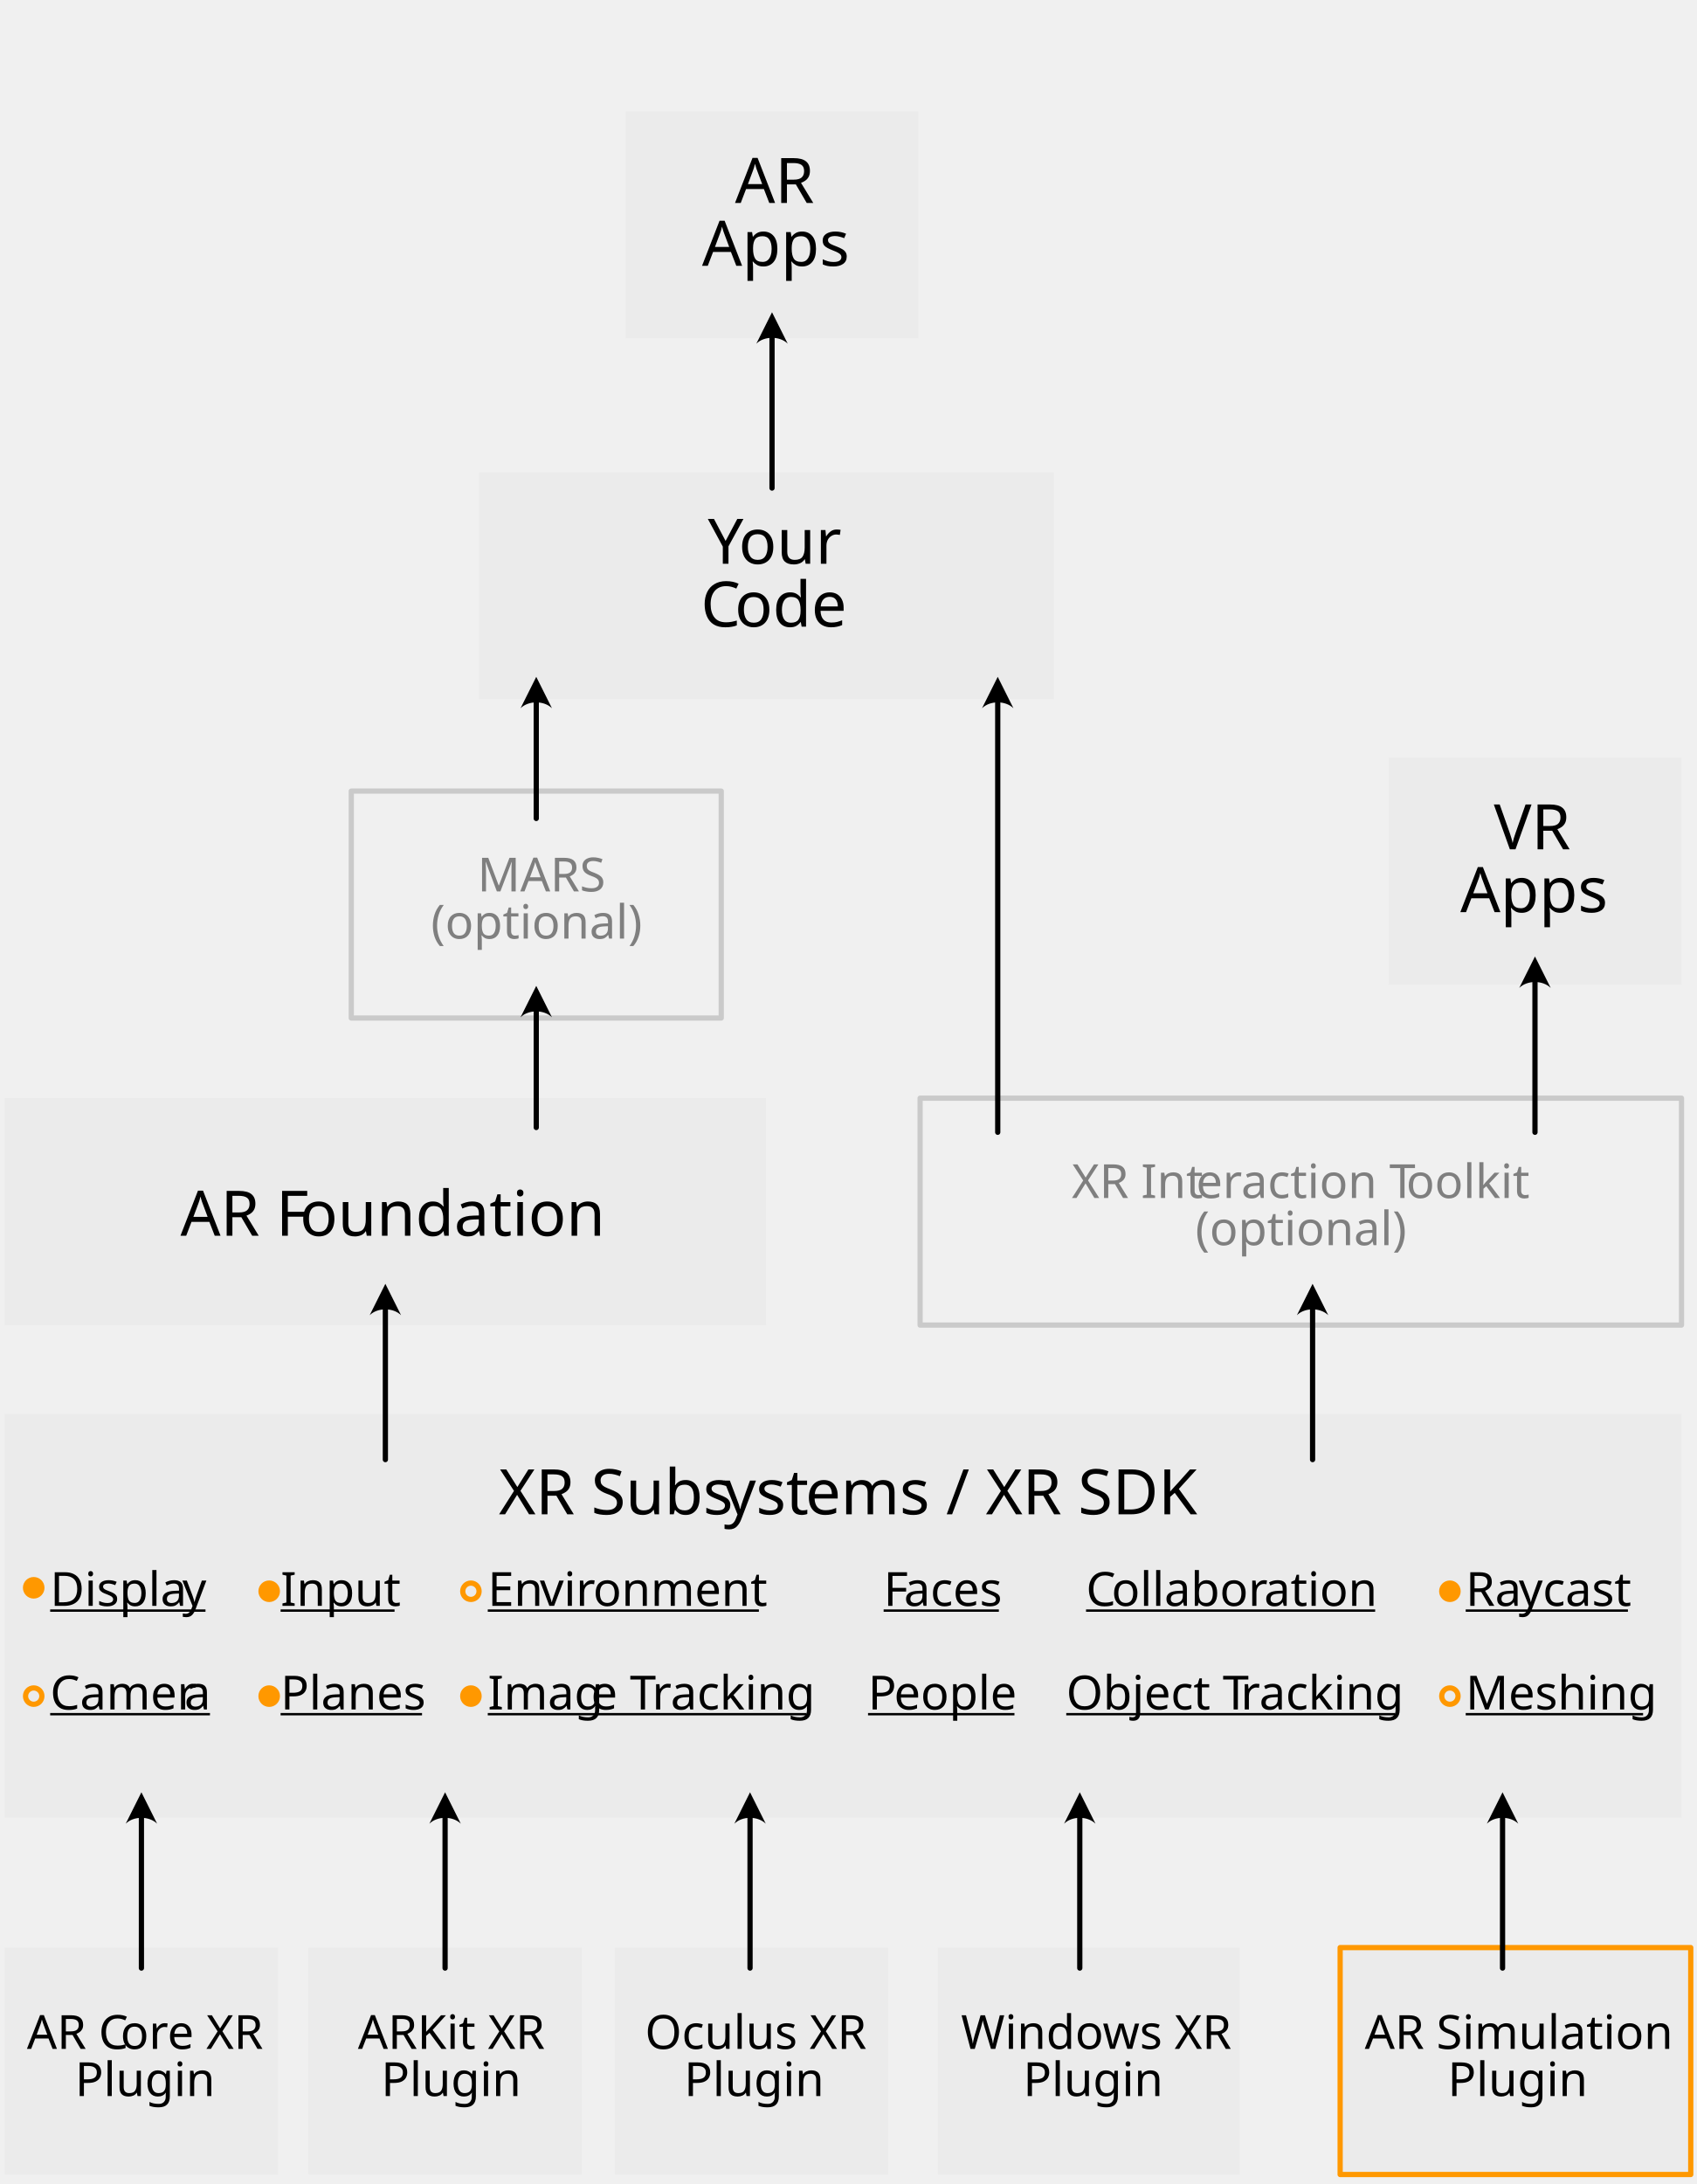
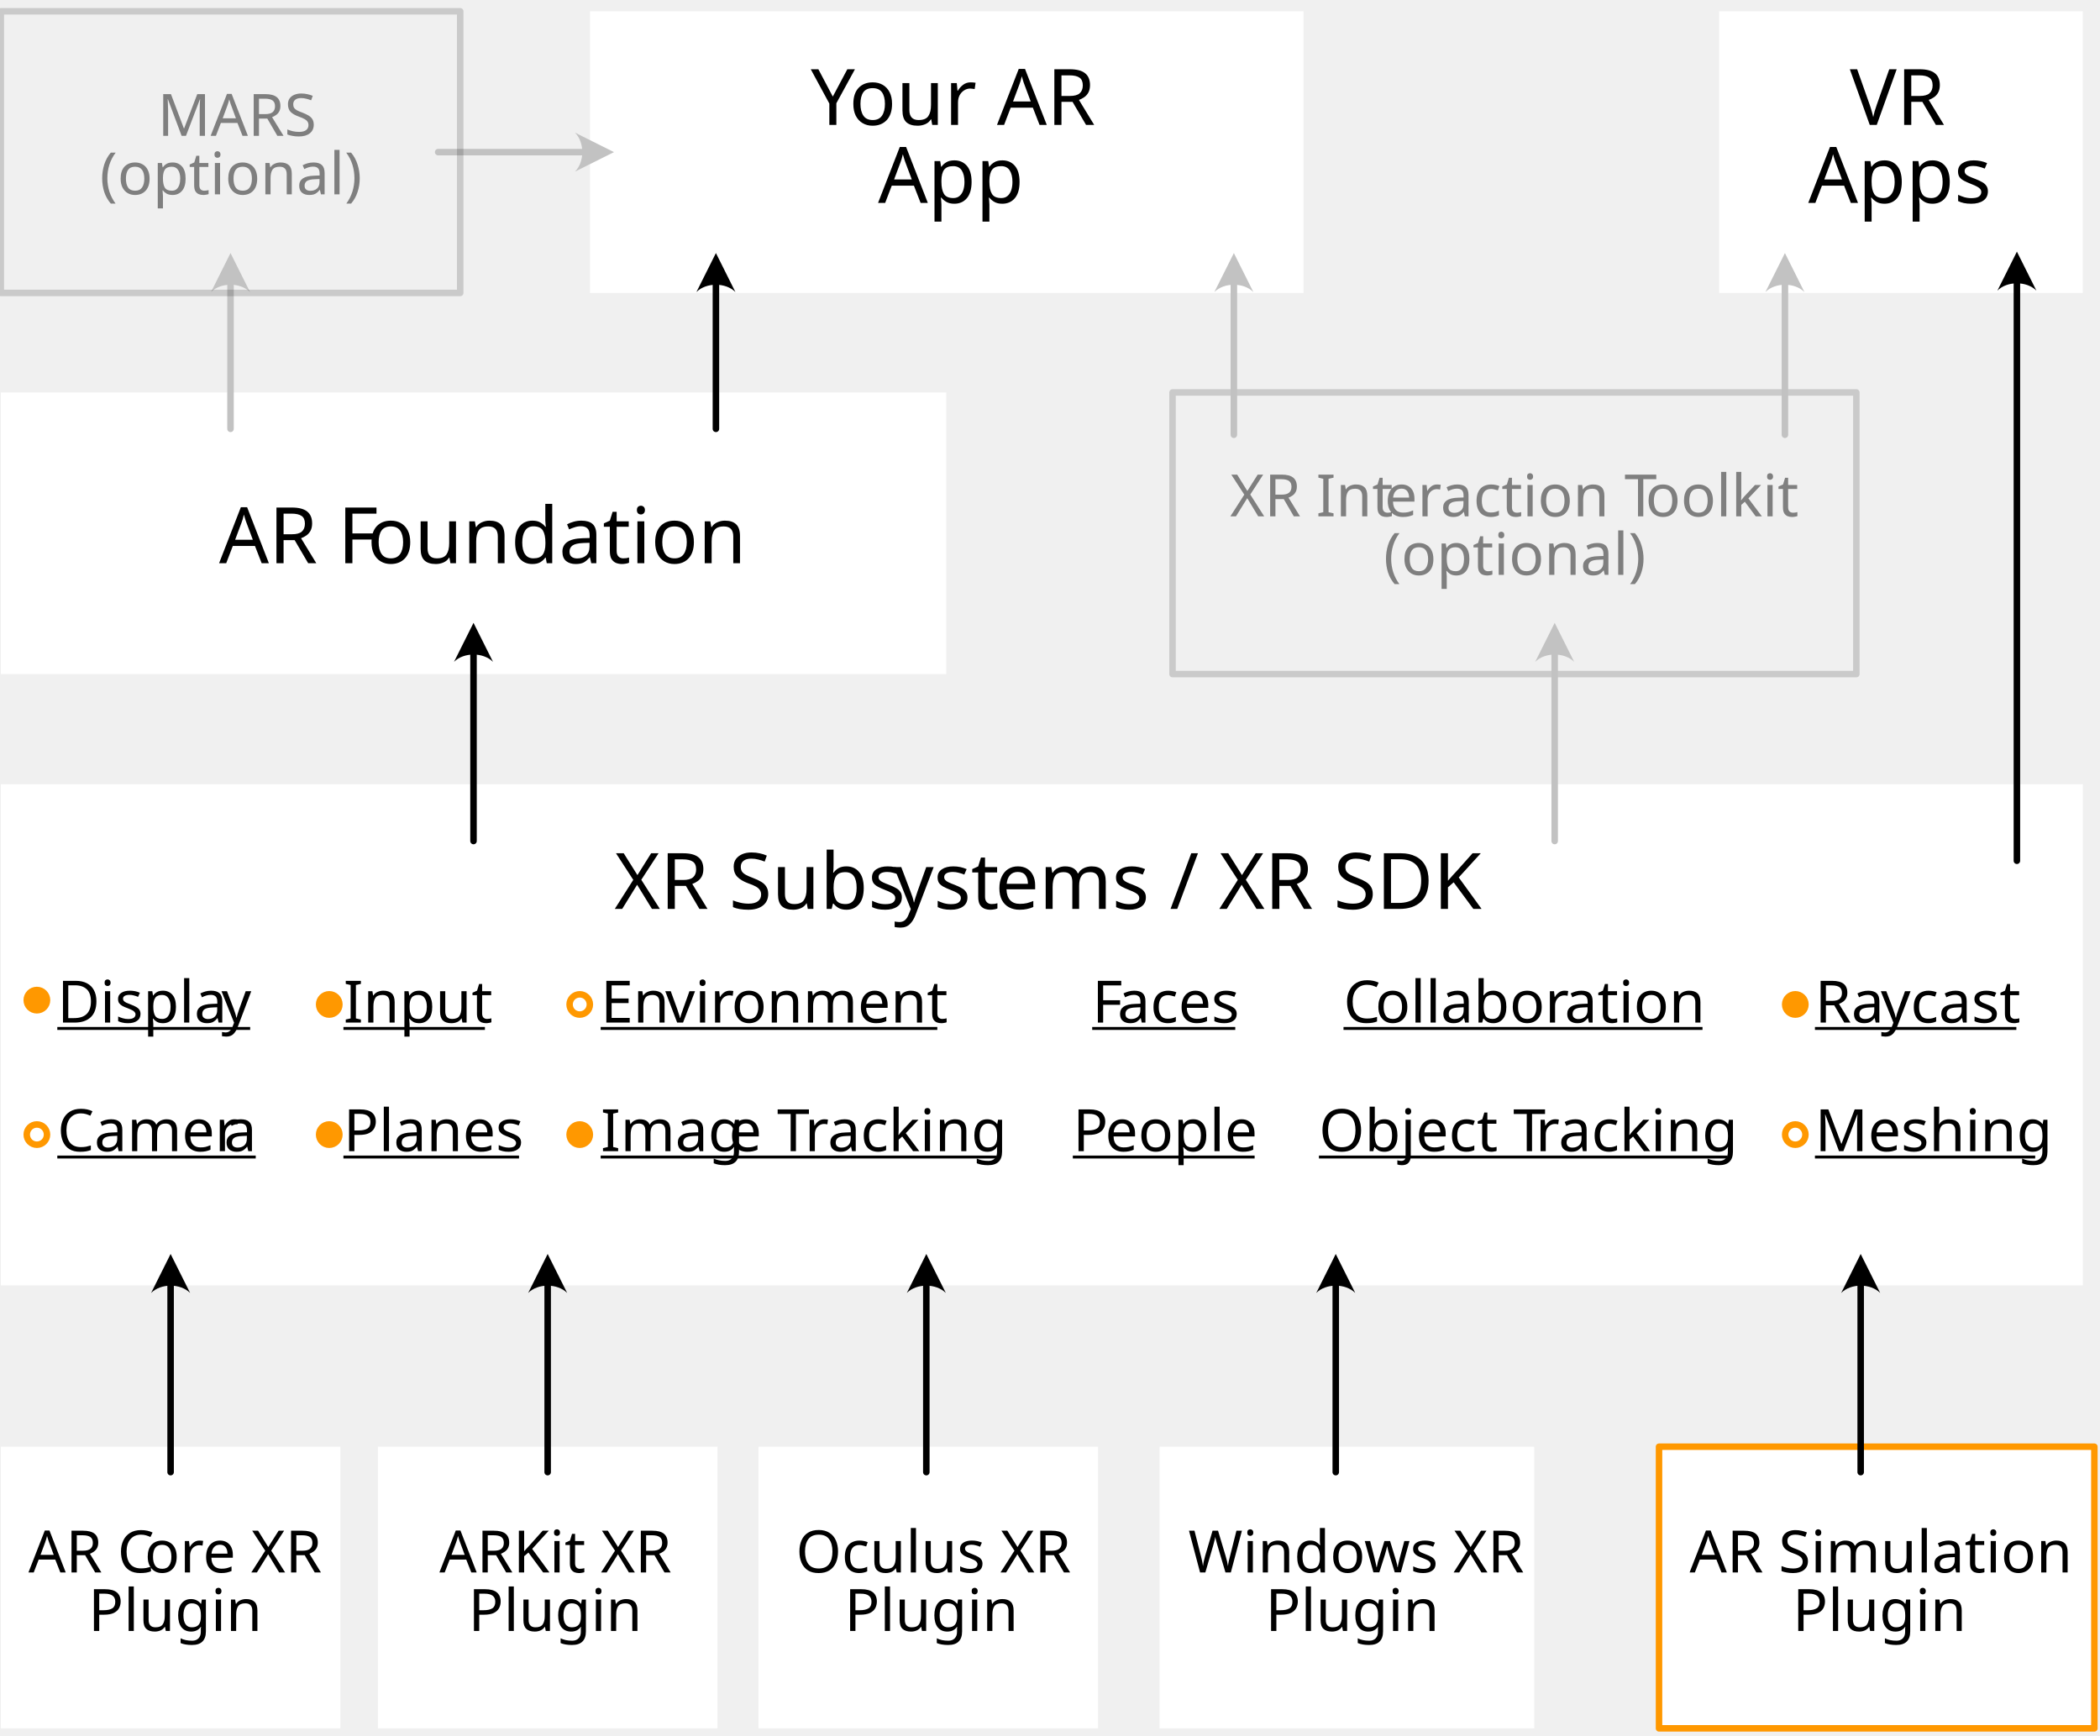
- <svg xmlns="http://www.w3.org/2000/svg" width="100%" height="100%" viewBox="0 0 324 417" version="1.1" xml:space="preserve" style="fill-rule:evenodd;clip-rule:evenodd;stroke-linecap:round;stroke-linejoin:round;stroke-miterlimit:1.5;">
-   <rect id="Artboard3" x="0" y="0" width="323.859" height="416.365" style="fill:none;" />
-   <rect x="0.892" y="269.959" width="320.239" height="77.081" style="fill:#ebebeb;" />
-   <rect x="0.892" y="209.679" width="145.41" height="43.326" style="fill:#ebebeb;" />
-   <rect x="119.476" y="21.279" width="55.931" height="43.326" style="fill:#ebebeb;" />
-   <rect x="265.184" y="144.689" width="55.931" height="43.326" style="fill:#ebebeb;" />
-   <rect x="0.892" y="371.861" width="52.229" height="43.326" style="fill:#ebebeb;" />
-   <rect x="58.887" y="371.861" width="52.229" height="43.326" style="fill:#ebebeb;" />
-   <rect x="117.424" y="371.861" width="52.229" height="43.326" style="fill:#ebebeb;" />
-   <rect x="179.117" y="371.861" width="57.63" height="43.326" style="fill:#ebebeb;" />
-   <rect x="255.939" y="371.861" width="66.96" height="43.326" style="fill:#ebebeb;stroke:#ff9800;stroke-width:1px;" />
-   <rect x="175.721" y="209.679" width="145.41" height="43.326" style="fill:#ebebeb;fill-opacity:0;stroke:#000;stroke-opacity:0.16;stroke-width:1px;" />
-   <text x="34.465px" y="235.95px" style="font-family:'FiraSans-Regular', 'Fira Sans', sans-serif;font-size:12px;">AR F<tspan x="57.253px " y="235.95px ">o</tspan>undation</text>
-   <g transform="matrix(1,0,0,1,17.145,-112.881)">
-     <text x="123.228px" y="151.637px" style="font-family:'FiraSans-Regular', 'Fira Sans', sans-serif;font-size:12px;">AR</text>
-     <text x="116.928px" y="163.637px" style="font-family:'FiraSans-Regular', 'Fira Sans', sans-serif;font-size:12px;">Apps</text>
-   </g>
-   <g transform="matrix(1,0,0,1,161.961,10.5287)">
+ <svg xmlns="http://www.w3.org/2000/svg" width="100%" height="100%" viewBox="0 0 323 267" version="1.1" xml:space="preserve" style="fill-rule:evenodd;clip-rule:evenodd;stroke-linecap:round;stroke-linejoin:round;stroke-miterlimit:1.5;">
+   <rect x="0.126" y="120.651" width="320.239" height="77.081" style="fill:#fff;" />
+   <rect x="0.126" y="60.371" width="145.41" height="43.326" style="fill:#fff;" />
+   <rect x="264.418" y="1.739" width="55.931" height="43.326" style="fill:#fff;" />
+   <rect x="0.126" y="222.554" width="52.229" height="43.326" style="fill:#fff;" />
+   <rect x="58.121" y="222.554" width="52.229" height="43.326" style="fill:#fff;" />
+   <rect x="116.658" y="222.554" width="52.229" height="43.326" style="fill:#fff;" />
+   <rect x="178.351" y="222.554" width="57.63" height="43.326" style="fill:#fff;" />
+   <rect x="255.173" y="222.554" width="66.96" height="43.326" style="fill:#fff;stroke:#ff9800;stroke-width:1px;" />
+   <rect x="180.347" y="60.371" width="105.177" height="43.326" style="fill:#ebebeb;fill-opacity:0;stroke:#000;stroke-opacity:0.16;stroke-width:1px;" />
+   <text x="33.699px" y="86.642px" style="font-family:'FiraSans-Regular', 'Fira Sans', sans-serif;font-size:12px;">AR F<tspan x="56.487px " y="86.642px ">o</tspan>undation</text>
+   <g transform="matrix(1,0,0,1,161.195,-132.421)">
    <text x="123.33px" y="151.637px" style="font-family:'FiraSans-Regular', 'Fira Sans', sans-serif;font-size:12px;">VR</text>
    <text x="116.928px" y="163.637px" style="font-family:'FiraSans-Regular', 'Fira Sans', sans-serif;font-size:12px;">Apps</text>
  </g>
-   <g transform="matrix(1,0,0,1,77.2383,-54.8514)">
+   <g transform="matrix(1,0,0,1,61.7555,-204.159)">
    <text x="127.458px" y="283.595px" style="font-family:'FiraSans-Regular', 'Fira Sans', sans-serif;font-size:9px;fill-opacity:0.47;">XR Int<tspan x="151.191px 156.096px 159.255px " y="283.595px 283.595px 283.595px ">era</tspan>ction T<tspan x="191.313px " y="283.595px ">o</tspan>olkit</text>
    <text x="151.061px" y="292.595px" style="font-family:'FiraSans-Regular', 'Fira Sans', sans-serif;font-size:9px;fill-opacity:0.47;">(optional)</text>
  </g>
-   <text x="95.275px" y="289.132px" style="font-family:'FiraSans-Regular', 'Fira Sans', sans-serif;font-size:12px;">XR Subs<tspan x="138.247px " y="289.132px ">y</tspan>st<tspan x="153.823px " y="289.132px ">e</tspan>ms / XR SDK</text>
-   <g transform="matrix(1,0,0,1,-103.311,23.0226)">
+   <text x="94.51px" y="139.824px" style="font-family:'FiraSans-Regular', 'Fira Sans', sans-serif;font-size:12px;">XR Subs<tspan x="137.482px " y="139.824px ">y</tspan>st<tspan x="153.058px " y="139.824px ">e</tspan>ms / XR SDK</text>
+   <g transform="matrix(1,0,0,1,-104.077,-126.285)">
    <text x="112.892px" y="283.595px" style="font-family:'FiraSans-Regular', 'Fira Sans', sans-serif;font-size:9px;">Displa<tspan x="138.128px " y="283.595px ">y</tspan>
    </text>
    <rect x="112.892" y="284.27" width="29.664" height="0.45" />
  </g>
-   <circle cx="6.438" cy="303.162" r="1.561" style="fill:#ff9800;stroke:#ff9800;stroke-width:1px;" />
-   <circle cx="6.438" cy="323.846" r="1.561" style="fill:none;stroke:#ff9800;stroke-width:1px;" />
-   <circle cx="51.408" cy="323.846" r="1.561" style="fill:#ff9800;stroke:#ff9800;stroke-width:1px;" />
-   <circle cx="89.933" cy="323.846" r="1.561" style="fill:#ff9800;stroke:#ff9800;stroke-width:1px;" />
-   <circle cx="276.9" cy="323.846" r="1.561" style="fill:none;stroke:#ff9800;stroke-width:1px;" />
-   <circle cx="51.408" cy="303.825" r="1.561" style="fill:#ff9800;stroke:#ff9800;stroke-width:1px;" />
-   <circle cx="89.933" cy="303.825" r="1.561" style="fill:none;stroke:#ff9800;stroke-width:1px;" />
-   <circle cx="276.9" cy="303.825" r="1.561" style="fill:#ff9800;stroke:#ff9800;stroke-width:1px;" />
-   <g transform="matrix(1,0,0,1,-59.3037,23.0226)">
+   <circle cx="5.672" cy="153.855" r="1.561" style="fill:#ff9800;stroke:#ff9800;stroke-width:1px;" />
+   <circle cx="5.672" cy="174.538" r="1.561" style="fill:none;stroke:#ff9800;stroke-width:1px;" />
+   <circle cx="50.642" cy="174.538" r="1.561" style="fill:#ff9800;stroke:#ff9800;stroke-width:1px;" />
+   <circle cx="89.167" cy="174.538" r="1.561" style="fill:#ff9800;stroke:#ff9800;stroke-width:1px;" />
+   <circle cx="276.134" cy="174.538" r="1.561" style="fill:none;stroke:#ff9800;stroke-width:1px;" />
+   <circle cx="50.642" cy="154.518" r="1.561" style="fill:#ff9800;stroke:#ff9800;stroke-width:1px;" />
+   <circle cx="89.167" cy="154.518" r="1.561" style="fill:none;stroke:#ff9800;stroke-width:1px;" />
+   <circle cx="276.134" cy="154.518" r="1.561" style="fill:#ff9800;stroke:#ff9800;stroke-width:1px;" />
+   <g transform="matrix(1,0,0,1,-60.0695,-126.285)">
    <text x="112.892px" y="283.595px" style="font-family:'FiraSans-Regular', 'Fira Sans', sans-serif;font-size:9px;">Input</text>
    <rect x="112.892" y="284.27" width="21.762" height="0.45" />
  </g>
-   <g transform="matrix(1,0,0,1,-19.7375,23.0226)">
+   <g transform="matrix(1,0,0,1,-20.5033,-126.285)">
    <text x="112.892px" y="283.595px" style="font-family:'FiraSans-Regular', 'Fira Sans', sans-serif;font-size:9px;">En<tspan x="122.828px " y="283.595px ">v</tspan>ir<tspan x="132.998px " y="283.595px ">o</tspan>nment</text>
    <rect x="112.892" y="284.27" width="51.777" height="0.45" />
  </g>
-   <g transform="matrix(1,0,0,1,55.8636,23.0226)">
+   <g transform="matrix(1,0,0,1,55.0978,-126.285)">
    <text x="112.892px" y="283.595px" style="font-family:'FiraSans-Regular', 'Fira Sans', sans-serif;font-size:9px;">F<tspan x="116.771px 121.667px 125.789px " y="283.595px 283.595px 283.595px ">ace</tspan>s</text>
    <rect x="112.892" y="284.27" width="22.005" height="0.45" />
  </g>
-   <g transform="matrix(1,0,0,1,55.8636,42.8021)">
+   <g transform="matrix(1,0,0,1,55.0978,-106.505)">
    <text x="109.913px" y="283.595px" style="font-family:'FiraSans-Regular', 'Fira Sans', sans-serif;font-size:9px;">P<tspan x="114.872px " y="283.595px ">e</tspan>ople</text>
    <rect x="109.913" y="284.27" width="27.963" height="0.45" />
  </g>
-   <g transform="matrix(1,0,0,1,167.03,23.0226)">
+   <g transform="matrix(1,0,0,1,166.264,-126.285)">
    <text x="112.892px" y="283.595px" style="font-family:'FiraSans-Regular', 'Fira Sans', sans-serif;font-size:9px;">Ra<tspan x="123.008px 127.4px 131.612px " y="283.595px 283.595px 283.595px ">yca</tspan>st</text>
    <rect x="112.892" y="284.27" width="30.978" height="0.45" />
  </g>
-   <g transform="matrix(1,0,0,1,-103.311,42.8021)">
+   <g transform="matrix(1,0,0,1,-104.077,-106.505)">
    <text x="112.892px" y="283.595px" style="font-family:'FiraSans-Regular', 'Fira Sans', sans-serif;font-size:9px;">Camer<tspan x="138.515px " y="283.595px ">a</tspan>
    </text>
    <rect x="112.892" y="284.27" width="30.519" height="0.45" />
  </g>
-   <g transform="matrix(1,0,0,1,-59.3037,42.8021)">
+   <g transform="matrix(1,0,0,1,-60.0695,-106.505)">
    <text x="112.892px" y="283.595px" style="font-family:'FiraSans-Regular', 'Fira Sans', sans-serif;font-size:9px;">Pl<tspan x="120.623px " y="283.595px ">a</tspan>nes</text>
    <rect x="112.892" y="284.27" width="27.009" height="0.45" />
  </g>
-   <g transform="matrix(1,0,0,1,-19.7375,42.8021)">
+   <g transform="matrix(1,0,0,1,-20.5033,-106.505)">
    <text x="112.892px" y="283.595px" style="font-family:'FiraSans-Regular', 'Fira Sans', sans-serif;font-size:9px;">Imag<tspan x="132.602px " y="283.595px ">e</tspan> T<tspan x="144.275px 147.434px " y="283.595px 283.595px ">ra</tspan>cking</text>
    <rect x="112.892" y="284.27" width="60.84" height="0.45" />
  </g>
-   <g transform="matrix(1,0,0,1,90.7393,42.8021)">
+   <g transform="matrix(1,0,0,1,89.9735,-106.505)">
    <text x="112.892px" y="283.595px" style="font-family:'FiraSans-Regular', 'Fira Sans', sans-serif;font-size:9px;">Object T<tspan x="146.21px 149.369px " y="283.595px 283.595px ">ra</tspan>cking</text>
    <rect x="112.892" y="284.27" width="62.775" height="0.45" />
  </g>
-   <g transform="matrix(1,0,0,1,90.7393,23.0226)">
+   <g transform="matrix(1,0,0,1,89.9735,-126.285)">
    <text x="116.672px" y="283.595px" style="font-family:'FiraSans-Regular', 'Fira Sans', sans-serif;font-size:9px;">C<tspan x="121.532px " y="283.595px ">o</tspan>llabor<tspan x="150.674px " y="283.595px ">a</tspan>tion</text>
    <rect x="116.672" y="284.27" width="55.215" height="0.45" />
  </g>
-   <g transform="matrix(1,0,0,1,167.03,42.8021)">
+   <g transform="matrix(1,0,0,1,166.264,-106.505)">
    <text x="112.892px" y="283.595px" style="font-family:'FiraSans-Regular', 'Fira Sans', sans-serif;font-size:9px;">Meshing</text>
    <rect x="112.892" y="284.27" width="33.876" height="0.45" />
  </g>
-   <g transform="matrix(1,0,0,1,-107.75,107.611)">
+   <g transform="matrix(1,0,0,1,-108.516,-41.6965)">
    <text x="112.892px" y="283.595px" style="font-family:'FiraSans-Regular', 'Fira Sans', sans-serif;font-size:9px;">AR C<tspan x="130.739px 135.995px 139.199px " y="283.595px 283.595px 283.595px ">ore</tspan> XR</text>
    <text x="122.09px" y="292.595px" style="font-family:'FiraSans-Regular', 'Fira Sans', sans-serif;font-size:9px;">Plugin</text>
  </g>
-   <g transform="matrix(1,0,0,1,-44.5388,107.611)">
+   <g transform="matrix(1,0,0,1,-45.3047,-41.6965)">
    <text x="112.892px" y="283.595px" style="font-family:'FiraSans-Regular', 'Fira Sans', sans-serif;font-size:9px;">ARKit XR</text>
    <text x="117.329px" y="292.595px" style="font-family:'FiraSans-Regular', 'Fira Sans', sans-serif;font-size:9px;">Plugin</text>
  </g>
-   <g transform="matrix(1,0,0,1,10.2887,107.611)">
+   <g transform="matrix(1,0,0,1,9.52283,-41.6965)">
    <text x="112.892px" y="283.595px" style="font-family:'FiraSans-Regular', 'Fira Sans', sans-serif;font-size:9px;">Oculus XR</text>
    <text x="120.362px" y="292.595px" style="font-family:'FiraSans-Regular', 'Fira Sans', sans-serif;font-size:9px;">Plugin</text>
  </g>
-   <g transform="matrix(1,0,0,1,70.6439,107.611)">
+   <g transform="matrix(1,0,0,1,69.8781,-41.6965)">
    <text x="112.892px" y="283.595px" style="font-family:'FiraSans-Regular', 'Fira Sans', sans-serif;font-size:9px;">Windows XR</text>
    <text x="124.754px" y="292.595px" style="font-family:'FiraSans-Regular', 'Fira Sans', sans-serif;font-size:9px;">Plugin</text>
  </g>
-   <g transform="matrix(1,0,0,1,147.749,107.611)">
+   <g transform="matrix(1,0,0,1,146.984,-41.6965)">
    <text x="112.892px" y="283.595px" style="font-family:'FiraSans-Regular', 'Fira Sans', sans-serif;font-size:9px;">AR Simulation</text>
    <text x="128.732px" y="292.595px" style="font-family:'FiraSans-Regular', 'Fira Sans', sans-serif;font-size:9px;">Plugin</text>
  </g>
-   <path d="M70.597,251.123l3,-6l3,6c-1.5,-1.5 -4.5,-1.5 -6,0Z" />
-   <path d="M73.597,278.687l0,-28.764" style="fill:none;stroke:#000;stroke-width:1px;" />
-   <path d="M24.007,348.209l3,-6l3,6c-1.5,-1.5 -4.5,-1.5 -6,0Z" />
-   <path d="M27.007,375.774l0,-28.765" style="fill:none;stroke:#000;stroke-width:1px;" />
-   <path d="M82.002,348.209l3,-6l3,6c-1.5,-1.5 -4.5,-1.5 -6,0Z" />
-   <path d="M85.002,375.774l0,-28.765" style="fill:none;stroke:#000;stroke-width:1px;" />
-   <path d="M140.243,348.209l3,-6l3,6c-1.5,-1.5 -4.5,-1.5 -6,0Z" />
-   <path d="M143.243,375.774l0,-28.765" style="fill:none;stroke:#000;stroke-width:1px;" />
-   <path d="M203.217,348.209l3,-6l3,6c-1.5,-1.5 -4.5,-1.5 -6,0Z" />
-   <path d="M206.217,375.774l0,-28.765" style="fill:none;stroke:#000;stroke-width:1px;" />
-   <path d="M283.956,348.209l3,-6l3,6c-1.5,-1.5 -4.5,-1.5 -6,0Z" />
-   <path d="M286.956,375.774l0,-28.765" style="fill:none;stroke:#000;stroke-width:1px;" />
-   <path d="M247.676,251.123l3,-6l3,6c-1.5,-1.5 -4.5,-1.5 -6,0Z" />
-   <path d="M250.676,278.687l0,-28.764" style="fill:none;stroke:#000;stroke-width:1px;" />
-   <path d="M290.15,188.625l3,-6l3,6c-1.5,-1.5 -4.5,-1.5 -6,0Z" />
-   <path d="M293.15,216.189l0,-28.764" style="fill:none;stroke:#000;stroke-width:1px;" />
-   <rect x="91.51" y="90.17" width="109.75" height="43.326" style="fill:#ebebeb;" />
-   <g transform="matrix(1,0,0,1,17.145,-43.9904)">
-     <text x="118.038px" y="151.637px" style="font-family:'FiraSans-Regular', 'Fira Sans', sans-serif;font-size:12px;">Y<tspan x="123.93px " y="151.637px ">o</tspan>ur</text>
-     <text x="116.694px" y="163.637px" style="font-family:'FiraSans-Regular', 'Fira Sans', sans-serif;font-size:12px;">C<tspan x="123.174px " y="163.637px ">o</tspan>de</text>
+   <path d="M69.831,101.816l3,-6l3,6c-1.5,-1.5 -4.5,-1.5 -6,0Z" />
+   <path d="M72.831,129.38l0,-28.764" style="fill:none;stroke:#000;stroke-width:1px;" />
+   <path d="M23.241,198.902l3,-6l3,6c-1.5,-1.5 -4.5,-1.5 -6,0Z" />
+   <path d="M26.241,226.466l0,-28.764" style="fill:none;stroke:#000;stroke-width:1px;" />
+   <path d="M81.236,198.902l3,-6l3,6c-1.5,-1.5 -4.5,-1.5 -6,0Z" />
+   <path d="M84.236,226.466l0,-28.764" style="fill:none;stroke:#000;stroke-width:1px;" />
+   <path d="M139.477,198.902l3,-6l3,6c-1.5,-1.5 -4.5,-1.5 -6,0Z" />
+   <path d="M142.477,226.466l0,-28.764" style="fill:none;stroke:#000;stroke-width:1px;" />
+   <path d="M202.451,198.902l3,-6l3,6c-1.5,-1.5 -4.5,-1.5 -6,0Z" />
+   <path d="M205.451,226.466l0,-28.764" style="fill:none;stroke:#000;stroke-width:1px;" />
+   <path d="M283.19,198.902l3,-6l3,6c-1.5,-1.5 -4.5,-1.5 -6,0Z" />
+   <path d="M286.19,226.466l0,-28.764" style="fill:none;stroke:#000;stroke-width:1px;" />
+   <path d="M236.126,101.816l3,-6l3,6c-1.5,-1.5 -4.5,-1.5 -6,0Z" style="fill:#c2c2c2;" />
+   <path d="M239.126,129.38l0,-28.764" style="fill:none;stroke:#c2c2c2;stroke-width:1px;" />
+   <path d="M307.219,44.708l3,-6l3,6c-1.5,-1.5 -4.5,-1.5 -6,0Z" />
+   <path d="M310.219,132.416l0,-88.908" style="fill:none;stroke:#000;stroke-width:1px;" />
+   <rect x="90.744" y="1.739" width="109.75" height="43.326" style="fill:#fff;" />
+   <g transform="matrix(1,0,0,1,5.86557,-132.421)">
+     <text x="118.837px" y="151.637px" style="font-family:'FiraSans-Regular', 'Fira Sans', sans-serif;font-size:12px;">Y<tspan x="124.729px " y="151.637px ">o</tspan>ur AR</text>
+     <text x="129.187px" y="163.637px" style="font-family:'FiraSans-Regular', 'Fira Sans', sans-serif;font-size:12px;">App</text>
  </g>
-   <path d="M99.413,135.231l3,-6l3,6c-1.5,-1.5 -4.5,-1.5 -6,0Z" />
-   <path d="M102.413,156.273l0,-22.242" style="fill:none;stroke:#000;stroke-width:1px;" />
-   <path d="M99.413,194.235l3,-6l3,6c-1.5,-1.5 -4.5,-1.5 -6,0Z" />
-   <path d="M102.413,215.278l0,-22.243" style="fill:none;stroke:#000;stroke-width:1px;" />
-   <path d="M144.441,65.622l3,-6l3,6c-1.5,-1.5 -4.5,-1.5 -6,0Z" />
-   <path d="M147.441,93.186l0,-28.764" style="fill:none;stroke:#000;stroke-width:1px;" />
-   <rect x="67.084" y="151.047" width="70.658" height="43.326" style="fill:#ebebeb;fill-opacity:0;stroke:#000;stroke-opacity:0.16;stroke-width:1px;" />
-   <g transform="matrix(1,0,0,1,-39.3811,20.8206)">
+   <path d="M107.115,44.927l3,-6l3,6c-1.5,-1.5 -4.5,-1.5 -6,0Z" />
+   <path d="M110.115,65.97l0,-22.243" style="fill:none;stroke:#000;stroke-width:1px;" />
+   <path d="M32.455,44.927l3,-6l3,6c-1.5,-1.5 -4.5,-1.5 -6,0Z" style="fill:#c2c2c2;" />
+   <path d="M35.455,65.97l0,-22.243" style="fill:none;stroke:#c2c2c2;stroke-width:1px;" />
+   <path d="M88.436,20.402l6,3l-6,3c1.5,-1.5 1.5,-4.5 0,-6Z" style="fill:#c2c2c2;" />
+   <path d="M67.393,23.402l22.243,0" style="fill:none;stroke:#c2c2c2;stroke-width:1px;" />
+   <rect x="0.126" y="1.739" width="70.658" height="43.326" style="fill:#ebebeb;fill-opacity:0;stroke:#000;stroke-opacity:0.16;stroke-width:1px;" />
+   <g transform="matrix(1,0,0,1,-106.339,-128.487)">
    <text x="130.571px" y="149.387px" style="font-family:'FiraSans-Regular', 'Fira Sans', sans-serif;font-size:9px;fill-opacity:0.47;">MARS</text>
    <text x="121.697px" y="158.387px" style="font-family:'FiraSans-Regular', 'Fira Sans', sans-serif;font-size:9px;fill-opacity:0.47;">(optional)</text>
  </g>
-   <path d="M187.547,135.231l3,-6l3,6c-1.5,-1.5 -4.5,-1.5 -6,0Z" />
-   <path d="M190.547,216.189l0,-82.158" style="fill:none;stroke:#000;stroke-width:1px;" />
+   <path d="M186.781,44.927l3,-6l3,6c-1.5,-1.5 -4.5,-1.5 -6,0Z" style="fill:#c2c2c2;" />
+   <path d="M189.781,66.882l0,-23.155" style="fill:none;stroke:#c2c2c2;stroke-width:1px;" />
+   <path d="M271.539,44.927l3,-6l3,6c-1.5,-1.5 -4.5,-1.5 -6,0Z" style="fill:#c2c2c2;" />
+   <path d="M274.539,66.882l0,-23.155" style="fill:none;stroke:#c2c2c2;stroke-width:1px;" />
</svg>
